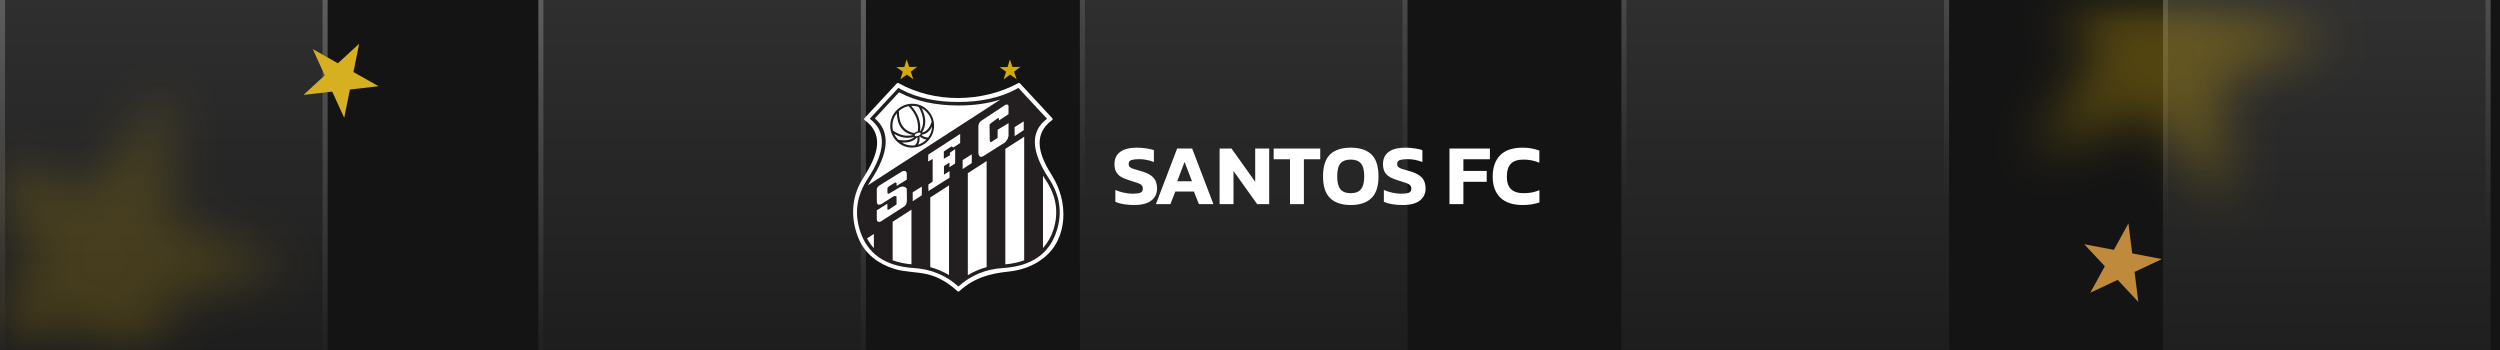
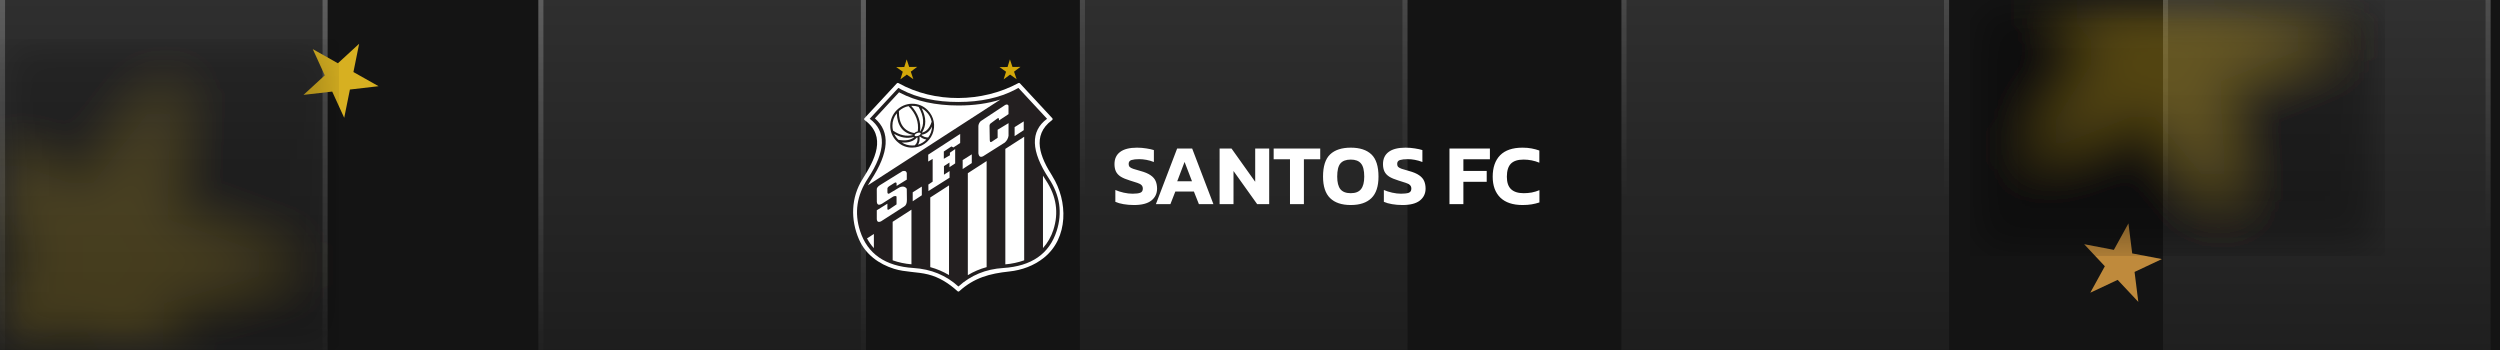
<svg xmlns="http://www.w3.org/2000/svg" width="800" height="112" fill="none" viewBox="0 0 800 112">
  <g clip-path="url(#clip0_1582_1021)">
    <rect width="800" height="112" fill="#141414" />
    <g style="mix-blend-mode:lighten" opacity=".15">
      <rect width="104.835" height="619.05" y="-134.252" fill="url(#paint0_linear_1582_1021)" />
    </g>
    <g style="mix-blend-mode:lighten" opacity=".99">
      <rect width="103.216" height="739.405" x=".81" y="-402.219" stroke="url(#paint1_linear_1582_1021)" stroke-width="1.619" />
    </g>
    <g style="mix-blend-mode:lighten" opacity=".15">
      <rect width="104.835" height="619.05" x="172.267" y="-134.252" fill="url(#paint2_linear_1582_1021)" />
    </g>
    <g style="mix-blend-mode:lighten" opacity=".99">
      <rect width="103.216" height="739.405" x="173.077" y="-402.219" stroke="url(#paint3_linear_1582_1021)" stroke-width="1.619" />
    </g>
    <g style="mix-blend-mode:lighten" opacity=".15">
      <rect width="104.835" height="619.05" x="345.566" y="-134.252" fill="url(#paint4_linear_1582_1021)" />
    </g>
    <g style="mix-blend-mode:lighten" opacity=".99">
      <rect width="103.216" height="739.405" x="346.376" y="-456.19" stroke="url(#paint5_linear_1582_1021)" stroke-width="1.619" />
    </g>
    <g style="mix-blend-mode:lighten" opacity=".15">
      <rect width="104.835" height="619.05" x="518.865" y="-134.252" fill="url(#paint6_linear_1582_1021)" />
    </g>
    <g style="mix-blend-mode:lighten" opacity=".99">
      <rect width="103.216" height="739.405" x="519.675" y="-456.19" stroke="url(#paint7_linear_1582_1021)" stroke-width="1.619" />
    </g>
    <g style="mix-blend-mode:lighten" opacity=".15">
      <rect width="104.835" height="619.05" x="692.164" y="-123.937" fill="url(#paint8_linear_1582_1021)" />
    </g>
    <g style="mix-blend-mode:lighten" opacity=".99">
      <rect width="103.216" height="739.405" x="692.974" y="-445.875" stroke="url(#paint9_linear_1582_1021)" stroke-width="1.619" />
    </g>
    <path fill="#fff" d="M362.855 65.608C361.675 65.608 360.57 65.516 359.537 65.332C358.524 65.166 357.648 64.917 356.911 64.585V60.798C357.722 61.148 358.616 61.434 359.593 61.655C360.588 61.876 361.528 61.987 362.412 61.987C363.518 61.987 364.338 61.885 364.873 61.683C365.426 61.48 365.702 61.038 365.702 60.356C365.702 59.895 365.564 59.526 365.288 59.25C365.03 58.974 364.596 58.734 363.988 58.531C363.398 58.31 362.588 58.052 361.556 57.757C360.339 57.389 359.372 56.983 358.653 56.541C357.934 56.08 357.418 55.527 357.105 54.882C356.791 54.237 356.635 53.445 356.635 52.505C356.635 50.809 357.243 49.51 358.459 48.607C359.676 47.704 361.473 47.252 363.85 47.252C364.882 47.252 365.886 47.335 366.863 47.501C367.84 47.649 368.632 47.824 369.241 48.026V51.841C368.448 51.528 367.647 51.298 366.836 51.15C366.043 51.003 365.269 50.929 364.513 50.929C363.518 50.929 362.707 51.021 362.081 51.206C361.473 51.39 361.168 51.814 361.168 52.477C361.168 52.864 361.279 53.178 361.5 53.417C361.721 53.638 362.099 53.841 362.634 54.025C363.187 54.209 363.933 54.431 364.873 54.689C366.329 55.076 367.444 55.546 368.218 56.099C368.992 56.633 369.526 57.26 369.821 57.978C370.116 58.679 370.264 59.471 370.264 60.356C370.264 61.922 369.655 63.194 368.439 64.171C367.223 65.129 365.361 65.608 362.855 65.608ZM369.884 65.332L376.684 47.529H381.494L388.295 65.332H383.651L382.047 61.296H376.104L374.528 65.332H369.884ZM376.712 58.006H381.439L379.062 51.814L376.712 58.006ZM390.272 65.332V47.529H394.087L401.662 58.172V47.529H406.14V65.332H402.298L394.723 54.716V65.332H390.272ZM412.797 65.332V50.957H407.572V47.529H422.472V50.957H417.247V65.332H412.797ZM432.245 65.608C429.352 65.608 427.149 64.871 425.638 63.397C424.127 61.922 423.371 59.628 423.371 56.513C423.371 53.214 424.127 50.846 425.638 49.409C427.149 47.971 429.352 47.252 432.245 47.252C435.139 47.252 437.341 47.971 438.852 49.409C440.363 50.846 441.119 53.214 441.119 56.513C441.119 59.628 440.363 61.922 438.852 63.397C437.341 64.871 435.139 65.608 432.245 65.608ZM432.245 61.821C433.738 61.821 434.825 61.397 435.507 60.549C436.208 59.683 436.558 58.338 436.558 56.513C436.558 54.523 436.208 53.122 435.507 52.311C434.825 51.482 433.738 51.067 432.245 51.067C430.734 51.067 429.628 51.482 428.928 52.311C428.246 53.122 427.905 54.523 427.905 56.513C427.905 58.338 428.246 59.683 428.928 60.549C429.628 61.397 430.734 61.821 432.245 61.821ZM448.779 65.608C447.6 65.608 446.494 65.516 445.462 65.332C444.448 65.166 443.573 64.917 442.836 64.585V60.798C443.647 61.148 444.541 61.434 445.517 61.655C446.512 61.876 447.452 61.987 448.337 61.987C449.443 61.987 450.263 61.885 450.797 61.683C451.35 61.48 451.627 61.038 451.627 60.356C451.627 59.895 451.488 59.526 451.212 59.25C450.954 58.974 450.521 58.734 449.913 58.531C449.323 58.31 448.512 58.052 447.48 57.757C446.264 57.389 445.296 56.983 444.577 56.541C443.859 56.08 443.343 55.527 443.029 54.882C442.716 54.237 442.559 53.445 442.559 52.505C442.559 50.809 443.167 49.51 444.384 48.607C445.6 47.704 447.397 47.252 449.775 47.252C450.807 47.252 451.811 47.335 452.788 47.501C453.765 47.649 454.557 47.824 455.165 48.026V51.841C454.373 51.528 453.571 51.298 452.76 51.15C451.968 51.003 451.194 50.929 450.438 50.929C449.443 50.929 448.632 51.021 448.005 51.206C447.397 51.39 447.093 51.814 447.093 52.477C447.093 52.864 447.204 53.178 447.425 53.417C447.646 53.638 448.024 53.841 448.558 54.025C449.111 54.209 449.857 54.431 450.797 54.689C452.253 55.076 453.368 55.546 454.142 56.099C454.916 56.633 455.451 57.26 455.746 57.978C456.041 58.679 456.188 59.471 456.188 60.356C456.188 61.922 455.58 63.194 454.363 64.171C453.147 65.129 451.286 65.608 448.779 65.608ZM463.833 65.332V47.529H476.77V50.957H468.283V54.689H475.747V58.172H468.283V65.332H463.833ZM487.227 65.608C484.113 65.608 481.735 64.816 480.095 63.231C478.473 61.627 477.662 59.407 477.662 56.569C477.662 53.601 478.455 51.307 480.04 49.685C481.643 48.063 484.03 47.252 487.2 47.252C488.287 47.252 489.255 47.335 490.102 47.501C490.969 47.667 491.798 47.888 492.59 48.165V52.062C490.987 51.399 489.301 51.067 487.531 51.067C485.688 51.067 484.334 51.51 483.468 52.394C482.62 53.279 482.196 54.67 482.196 56.569C482.196 58.375 482.648 59.702 483.551 60.549C484.454 61.397 485.799 61.821 487.587 61.821C488.453 61.821 489.31 61.747 490.158 61.6C491.005 61.434 491.826 61.185 492.618 60.853V64.779C491.844 65.037 491.024 65.24 490.158 65.387C489.291 65.534 488.315 65.608 487.227 65.608Z" />
    <path fill="#D3A809" fill-rule="evenodd" d="M292.269 25.351L290.183 23.87L288.125 25.396L288.891 22.954L286.805 21.47L289.365 21.442L290.131 19L290.946 21.427L293.506 21.4L291.453 22.927L292.269 25.351Z" clip-rule="evenodd" />
    <path fill="#D3A809" fill-rule="evenodd" d="M325.315 25.351L323.227 23.87L321.169 25.396L321.935 22.954L319.85 21.47L322.409 21.442L323.175 19L323.991 21.427L326.55 21.4L324.495 22.927L325.315 25.351Z" clip-rule="evenodd" />
    <path fill="#fff" d="M336.768 56.367C332.952 50.43 329.943 43.375 336.654 38.438C336.704 38.407 336.747 38.365 336.778 38.315C336.81 38.265 336.831 38.209 336.838 38.15C336.845 38.091 336.84 38.032 336.821 37.975C336.803 37.919 336.772 37.867 336.731 37.825L326.358 26.646C326.297 26.587 326.218 26.548 326.133 26.537C326.048 26.526 325.962 26.542 325.887 26.584C314.287 32.855 299.057 33.07 287.486 26.584C287.412 26.541 287.326 26.524 287.241 26.535C287.156 26.546 287.076 26.584 287.015 26.644L276.632 37.835C276.591 37.877 276.56 37.929 276.542 37.985C276.523 38.041 276.518 38.101 276.525 38.16C276.532 38.219 276.553 38.275 276.585 38.325C276.617 38.375 276.659 38.417 276.709 38.448C283.882 43.722 279.908 51.171 276.018 57.31C272.301 63.19 272.139 70.283 274.863 76.574C276.954 81.397 281.227 84.502 286.132 86.027C289.659 87.124 293.404 86.932 296.976 87.813C300.591 88.703 303.692 90.719 306.416 93.191C306.49 93.261 306.588 93.301 306.69 93.301C306.792 93.301 306.891 93.261 306.965 93.191C311.705 88.878 316.706 87.538 322.931 86.88C327.002 86.448 330.866 85.034 334.067 82.467C341.96 76.135 341.753 64.308 336.758 56.377" />
    <path fill="#231F20" d="M335.653 57.123C329.861 48.352 329.663 41.981 335.06 38.009L325.889 28.128L324.824 28.707C319.815 31.313 313.77 32.621 306.69 32.631C299.61 32.641 293.557 31.333 288.529 28.707C288.175 28.515 287.818 28.323 287.479 28.128L278.301 38.009C283.693 41.981 283.5 48.352 277.722 57.123C274.168 62.484 273.337 68.083 275.228 73.922C277.597 81.24 283.292 85.186 292.311 85.76C297.939 86.109 302.732 88.084 306.69 91.684C310.643 88.084 315.428 86.109 321.045 85.76C330.069 85.183 335.763 81.237 338.128 73.922C340.009 68.085 339.184 62.485 335.653 57.123ZM324.677 40.679L327.596 38.84V41.654L324.677 43.565V40.679ZM278.658 57.73C284.538 48.825 284.973 42.211 279.962 37.887L287.696 29.532C287.801 29.59 287.903 29.65 288.008 29.695C293.178 32.394 299.406 33.748 306.69 33.758C311.667 33.758 316.158 33.122 320.124 31.862L277.715 59.304C277.997 58.785 278.323 58.248 278.663 57.732L278.658 57.73ZM279.641 79.408C278.777 78.466 278.04 77.415 277.448 76.282L279.641 74.873V79.408ZM280.574 69.866V67.284L283.966 65.179V66.558C283.906 67.095 284.071 67.257 284.465 67.035L286.895 65.403V62.928C286.778 62.679 286.421 62.664 285.845 62.886L282.821 64.812C282.11 65.311 281.574 65.56 281.207 65.508C280.841 65.456 280.643 65.166 280.586 64.59L280.569 60.783C280.481 60.249 280.818 59.745 281.566 59.256L288.801 54.766C289.125 54.651 289.479 54.656 289.799 54.781C289.99 54.927 290.122 55.137 290.171 55.372V57.478L286.91 59.491V58.678C286.835 58.353 286.598 58.306 286.229 58.515L284.657 59.513C284.435 59.641 284.239 59.81 284.081 60.012C284.032 60.08 283.998 60.157 283.98 60.239C283.962 60.32 283.961 60.404 283.976 60.486V61.596C284.036 61.938 284.213 62.07 284.525 61.953L287.781 59.995C288.846 59.496 289.647 59.658 290.166 60.411L290.21 63.951C290.223 65.034 289.929 65.757 289.292 66.102L281.948 70.817C281.015 71.263 280.556 70.939 280.569 69.856L280.574 69.866ZM291.665 84.575C289.613 84.412 287.591 83.984 285.65 83.3V70.974L291.665 67.095V84.575ZM294.985 62.487L292.067 64.413V61.539L294.985 59.7V62.487ZM303.682 88.027C301.809 86.906 299.79 86.049 297.682 85.48V63.195L303.694 59.316L303.682 88.027ZM307.252 45.773L305.089 47.182L304.453 46.868L302.023 48.484V50.812L303.976 49.684V48.864L305.652 47.709V52.286L303.829 53.499V52.019L302.068 53.157V55.901L303.859 54.746V56.864L297.103 61.135L297.073 59.059L298.45 58.124V50.842L297.028 51.7V49.492L307.257 42.854L307.252 45.773ZM308.052 51.226L310.971 49.387V52.189L308.052 54.1V51.226ZM315.721 85.48C313.606 86.049 311.581 86.911 309.706 88.042V55.419L315.721 51.538V85.48ZM314.653 49.966C313.765 50.44 313.246 50.146 313.084 49.048V40.292C313.142 39.709 313.407 39.167 313.832 38.765L321.671 33.581C322.202 33.332 322.559 33.419 322.723 33.831V36.525L319.67 38.553V38.079C319.64 37.707 319.403 37.695 318.959 38.049L316.913 39.561C316.759 39.727 316.666 39.941 316.649 40.167L316.721 44.643C316.71 44.881 316.75 45.119 316.839 45.341C316.928 45.486 317.088 45.503 317.315 45.386L319.241 44.096V41.522L322.733 39.404V43.448C322.603 44.285 322.183 45.051 321.546 45.611L314.653 49.966ZM327.738 83.302C325.792 83.989 323.765 84.422 321.708 84.59V47.641L327.74 43.76L327.738 83.302ZM337.07 73.573C336.389 75.723 335.258 77.704 333.752 79.383V56.218C334.047 56.717 334.374 57.216 334.715 57.73C338.06 62.797 338.845 68.081 337.07 73.581" />
    <path fill="#231F20" d="M291.902 33.195C290.041 33.2 288.257 33.941 286.941 35.257C285.625 36.573 284.884 38.356 284.879 40.217C284.866 41.142 285.042 42.059 285.396 42.913C285.75 43.767 286.276 44.539 286.94 45.182C287.03 45.254 287.12 45.346 287.207 45.419C288.474 46.615 290.159 47.269 291.902 47.24C293.289 47.239 294.645 46.828 295.798 46.057C296.951 45.286 297.85 44.191 298.381 42.91C298.913 41.629 299.052 40.219 298.783 38.858C298.513 37.497 297.846 36.247 296.866 35.265C296.225 34.598 295.454 34.071 294.599 33.716C293.745 33.361 292.827 33.186 291.902 33.202V33.195ZM291.919 33.868C292.618 33.87 293.313 33.981 293.977 34.198C293.983 34.203 293.988 34.21 293.99 34.217C293.993 34.224 293.994 34.232 293.992 34.24C295.696 37.276 295.843 39.886 294.491 42.033C294.476 42.019 294.446 42.019 294.417 42.006C294.758 39.042 293.825 36.328 291.588 33.886C291.701 33.871 291.815 33.865 291.929 33.868H291.919ZM294.639 42.759C294.615 42.855 294.564 42.942 294.491 43.009C294.45 43.071 294.399 43.126 294.342 43.173C294.189 43.302 294.014 43.402 293.825 43.468C293.598 43.553 293.357 43.599 293.114 43.603C293.087 43.589 293.055 43.583 293.024 43.585C292.959 43.582 292.895 43.562 292.838 43.529C292.781 43.495 292.733 43.449 292.698 43.393C292.676 43.335 292.671 43.272 292.684 43.211C292.697 43.15 292.728 43.095 292.773 43.051C292.78 43.044 292.785 43.034 292.787 43.024H292.802C292.984 42.813 293.22 42.654 293.484 42.565C293.658 42.491 293.843 42.447 294.032 42.433C294.116 42.431 294.199 42.435 294.282 42.445C294.376 42.457 294.467 42.488 294.549 42.535C294.581 42.566 294.61 42.6 294.636 42.637V42.655C294.645 42.688 294.645 42.723 294.636 42.757L294.639 42.759ZM290.739 33.968C293.112 36.386 294.072 39.067 293.691 42.031C293.562 42.056 293.437 42.096 293.319 42.151C293.049 42.24 292.802 42.387 292.593 42.58C289.267 41.986 287.617 39.641 287.643 35.545C288.503 34.734 289.578 34.187 290.739 33.968ZM285.583 40.205C285.562 38.761 286.057 37.358 286.977 36.246C287.127 40.217 288.873 42.534 292.216 43.196C290.023 43.745 287.875 43.283 285.772 41.789C285.638 41.272 285.572 40.739 285.578 40.205H285.583ZM287.446 44.695C286.897 44.158 286.45 43.526 286.127 42.829C288.187 44.059 290.263 44.398 292.381 43.85C292.426 43.867 292.453 43.895 292.516 43.924C291.4 44.857 289.729 45.139 287.506 44.738C287.483 44.728 287.463 44.714 287.446 44.695ZM292.708 46.516C292.458 46.534 292.186 46.546 291.922 46.561C290.732 46.568 289.565 46.233 288.559 45.598C290.721 45.748 292.32 45.23 293.356 44.044V44.027C293.44 44.024 293.523 44.015 293.606 43.999C293.708 45.052 293.414 45.895 292.718 46.516H292.708ZM296.405 44.695C295.674 45.441 294.767 45.99 293.768 46.292C294.212 45.596 294.359 44.768 294.239 43.76C294.288 43.741 294.333 43.716 294.374 43.685C294.959 44.189 295.672 44.523 296.435 44.648L296.39 44.693L296.405 44.695ZM297.013 43.997C296.233 44.003 295.476 43.731 294.878 43.228C294.908 43.191 294.933 43.15 294.953 43.106C296.403 42.915 297.504 42.041 298.256 40.484C298.22 41.757 297.783 42.986 297.008 43.997H297.013ZM298.044 39.224C297.422 41.062 296.415 42.13 295.023 42.428C296.475 40.25 296.445 37.64 294.948 34.634C295.477 34.929 295.961 35.297 296.385 35.729C297.283 36.59 297.893 37.707 298.131 38.928C298.101 39.017 298.071 39.122 298.041 39.224" />
    <path fill="#D7B021" fill-rule="evenodd" d="M110.147 37.697L106.306 29.305L97.122 30.361L103.921 24.114L100.084 15.715L108.129 20.247L114.927 13.999L113.096 23.053L121.141 27.585L111.973 28.65L110.147 37.697Z" clip-rule="evenodd" />
    <path fill="#D69A42" fill-rule="evenodd" d="M684.263 96.607L677.65 89.559L668.887 93.672L673.55 85.202L666.938 78.145L676.436 79.959L681.1 71.489L682.304 81.087L691.802 82.901L683.057 87.017L684.263 96.607Z" clip-rule="evenodd" opacity=".88" />
    <g filter="url(#filter0_f_1582_1021)" opacity=".33">
      <path fill="#D3A809" fill-rule="evenodd" d="M712.708 65.626L687.511 35.174L650.693 49.728L671.888 16.345L646.701 -14.145L685.006 -4.32L706.2 -37.703L708.668 1.781L746.973 11.606L710.23 26.179L712.708 65.626Z" clip-rule="evenodd" />
    </g>
    <g filter="url(#filter1_f_1582_1021)" opacity=".2">
      <path fill="#D3A809" fill-rule="evenodd" d="M50.7 139.483L26.793 104.018L-14.372 115.756L11.989 82.093L-11.864 46.604L28.305 61.256L54.666 27.593L53.115 70.341L93.285 84.992L52.158 96.745L50.7 139.483Z" clip-rule="evenodd" />
    </g>
  </g>
  <defs>
-     <filter id="filter0_f_1582_1021" width="132.272" height="135.329" x="630.701" y="-53.703" color-interpolation-filters="sRGB" filterUnits="userSpaceOnUse">
-       <feFlood flood-opacity="0" result="BackgroundImageFix" />
+     <filter id="filter0_f_1582_1021" width="132.272" height="135.329" x="630.701" y="-53.703" colorInterpolationFilters="sRGB" filterUnits="userSpaceOnUse">
+       <feFlood floodOpacity="0" result="BackgroundImageFix" />
      <feBlend in="SourceGraphic" in2="BackgroundImageFix" mode="normal" result="shape" />
      <feGaussianBlur result="effect1_foregroundBlur_1582_1021" stdDeviation="8" />
    </filter>
-     <filter id="filter1_f_1582_1021" width="137.657" height="141.89" x="-29.372" y="12.593" color-interpolation-filters="sRGB" filterUnits="userSpaceOnUse">
-       <feFlood flood-opacity="0" result="BackgroundImageFix" />
+     <filter id="filter1_f_1582_1021" width="137.657" height="141.89" x="-29.372" y="12.593" colorInterpolationFilters="sRGB" filterUnits="userSpaceOnUse">
+       <feFlood floodOpacity="0" result="BackgroundImageFix" />
      <feBlend in="SourceGraphic" in2="BackgroundImageFix" mode="normal" result="shape" />
      <feGaussianBlur result="effect1_foregroundBlur_1582_1021" stdDeviation="7.5" />
    </filter>
    <linearGradient id="paint0_linear_1582_1021" x1="52.418" x2="52.418" y1="-55.8" y2="175.498" gradientUnits="userSpaceOnUse">
      <stop stop-color="#fff" />
      <stop offset="1" stop-color="#fff" stop-opacity="0" />
    </linearGradient>
    <linearGradient id="paint1_linear_1582_1021" x1="52.418" x2="52.418" y1="-403.029" y2="116.983" gradientUnits="userSpaceOnUse">
      <stop stop-color="#fff" />
      <stop offset="1" stop-color="#fff" stop-opacity="0" />
    </linearGradient>
    <linearGradient id="paint2_linear_1582_1021" x1="224.685" x2="224.685" y1="-55.8" y2="175.498" gradientUnits="userSpaceOnUse">
      <stop stop-color="#fff" />
      <stop offset="1" stop-color="#fff" stop-opacity="0" />
    </linearGradient>
    <linearGradient id="paint3_linear_1582_1021" x1="224.685" x2="224.685" y1="-403.029" y2="116.983" gradientUnits="userSpaceOnUse">
      <stop stop-color="#fff" />
      <stop offset="1" stop-color="#fff" stop-opacity="0" />
    </linearGradient>
    <linearGradient id="paint4_linear_1582_1021" x1="397.984" x2="397.984" y1="-55.8" y2="175.498" gradientUnits="userSpaceOnUse">
      <stop stop-color="#fff" />
      <stop offset="1" stop-color="#fff" stop-opacity="0" />
    </linearGradient>
    <linearGradient id="paint5_linear_1582_1021" x1="397.984" x2="397.984" y1="-457" y2="63.013" gradientUnits="userSpaceOnUse">
      <stop stop-color="#fff" />
      <stop offset="1" stop-color="#fff" stop-opacity="0" />
    </linearGradient>
    <linearGradient id="paint6_linear_1582_1021" x1="571.283" x2="571.283" y1="-55.8" y2="175.498" gradientUnits="userSpaceOnUse">
      <stop stop-color="#fff" />
      <stop offset="1" stop-color="#fff" stop-opacity="0" />
    </linearGradient>
    <linearGradient id="paint7_linear_1582_1021" x1="571.283" x2="571.283" y1="-457" y2="63.013" gradientUnits="userSpaceOnUse">
      <stop stop-color="#fff" />
      <stop offset="1" stop-color="#fff" stop-opacity="0" />
    </linearGradient>
    <linearGradient id="paint8_linear_1582_1021" x1="744.582" x2="744.582" y1="-45.485" y2="185.813" gradientUnits="userSpaceOnUse">
      <stop stop-color="#fff" />
      <stop offset="1" stop-color="#fff" stop-opacity="0" />
    </linearGradient>
    <linearGradient id="paint9_linear_1582_1021" x1="744.582" x2="744.582" y1="-446.685" y2="73.328" gradientUnits="userSpaceOnUse">
      <stop stop-color="#fff" />
      <stop offset="1" stop-color="#fff" stop-opacity="0" />
    </linearGradient>
    <clipPath id="clip0_1582_1021">
      <rect width="800" height="112" fill="#fff" />
    </clipPath>
  </defs>
</svg>
